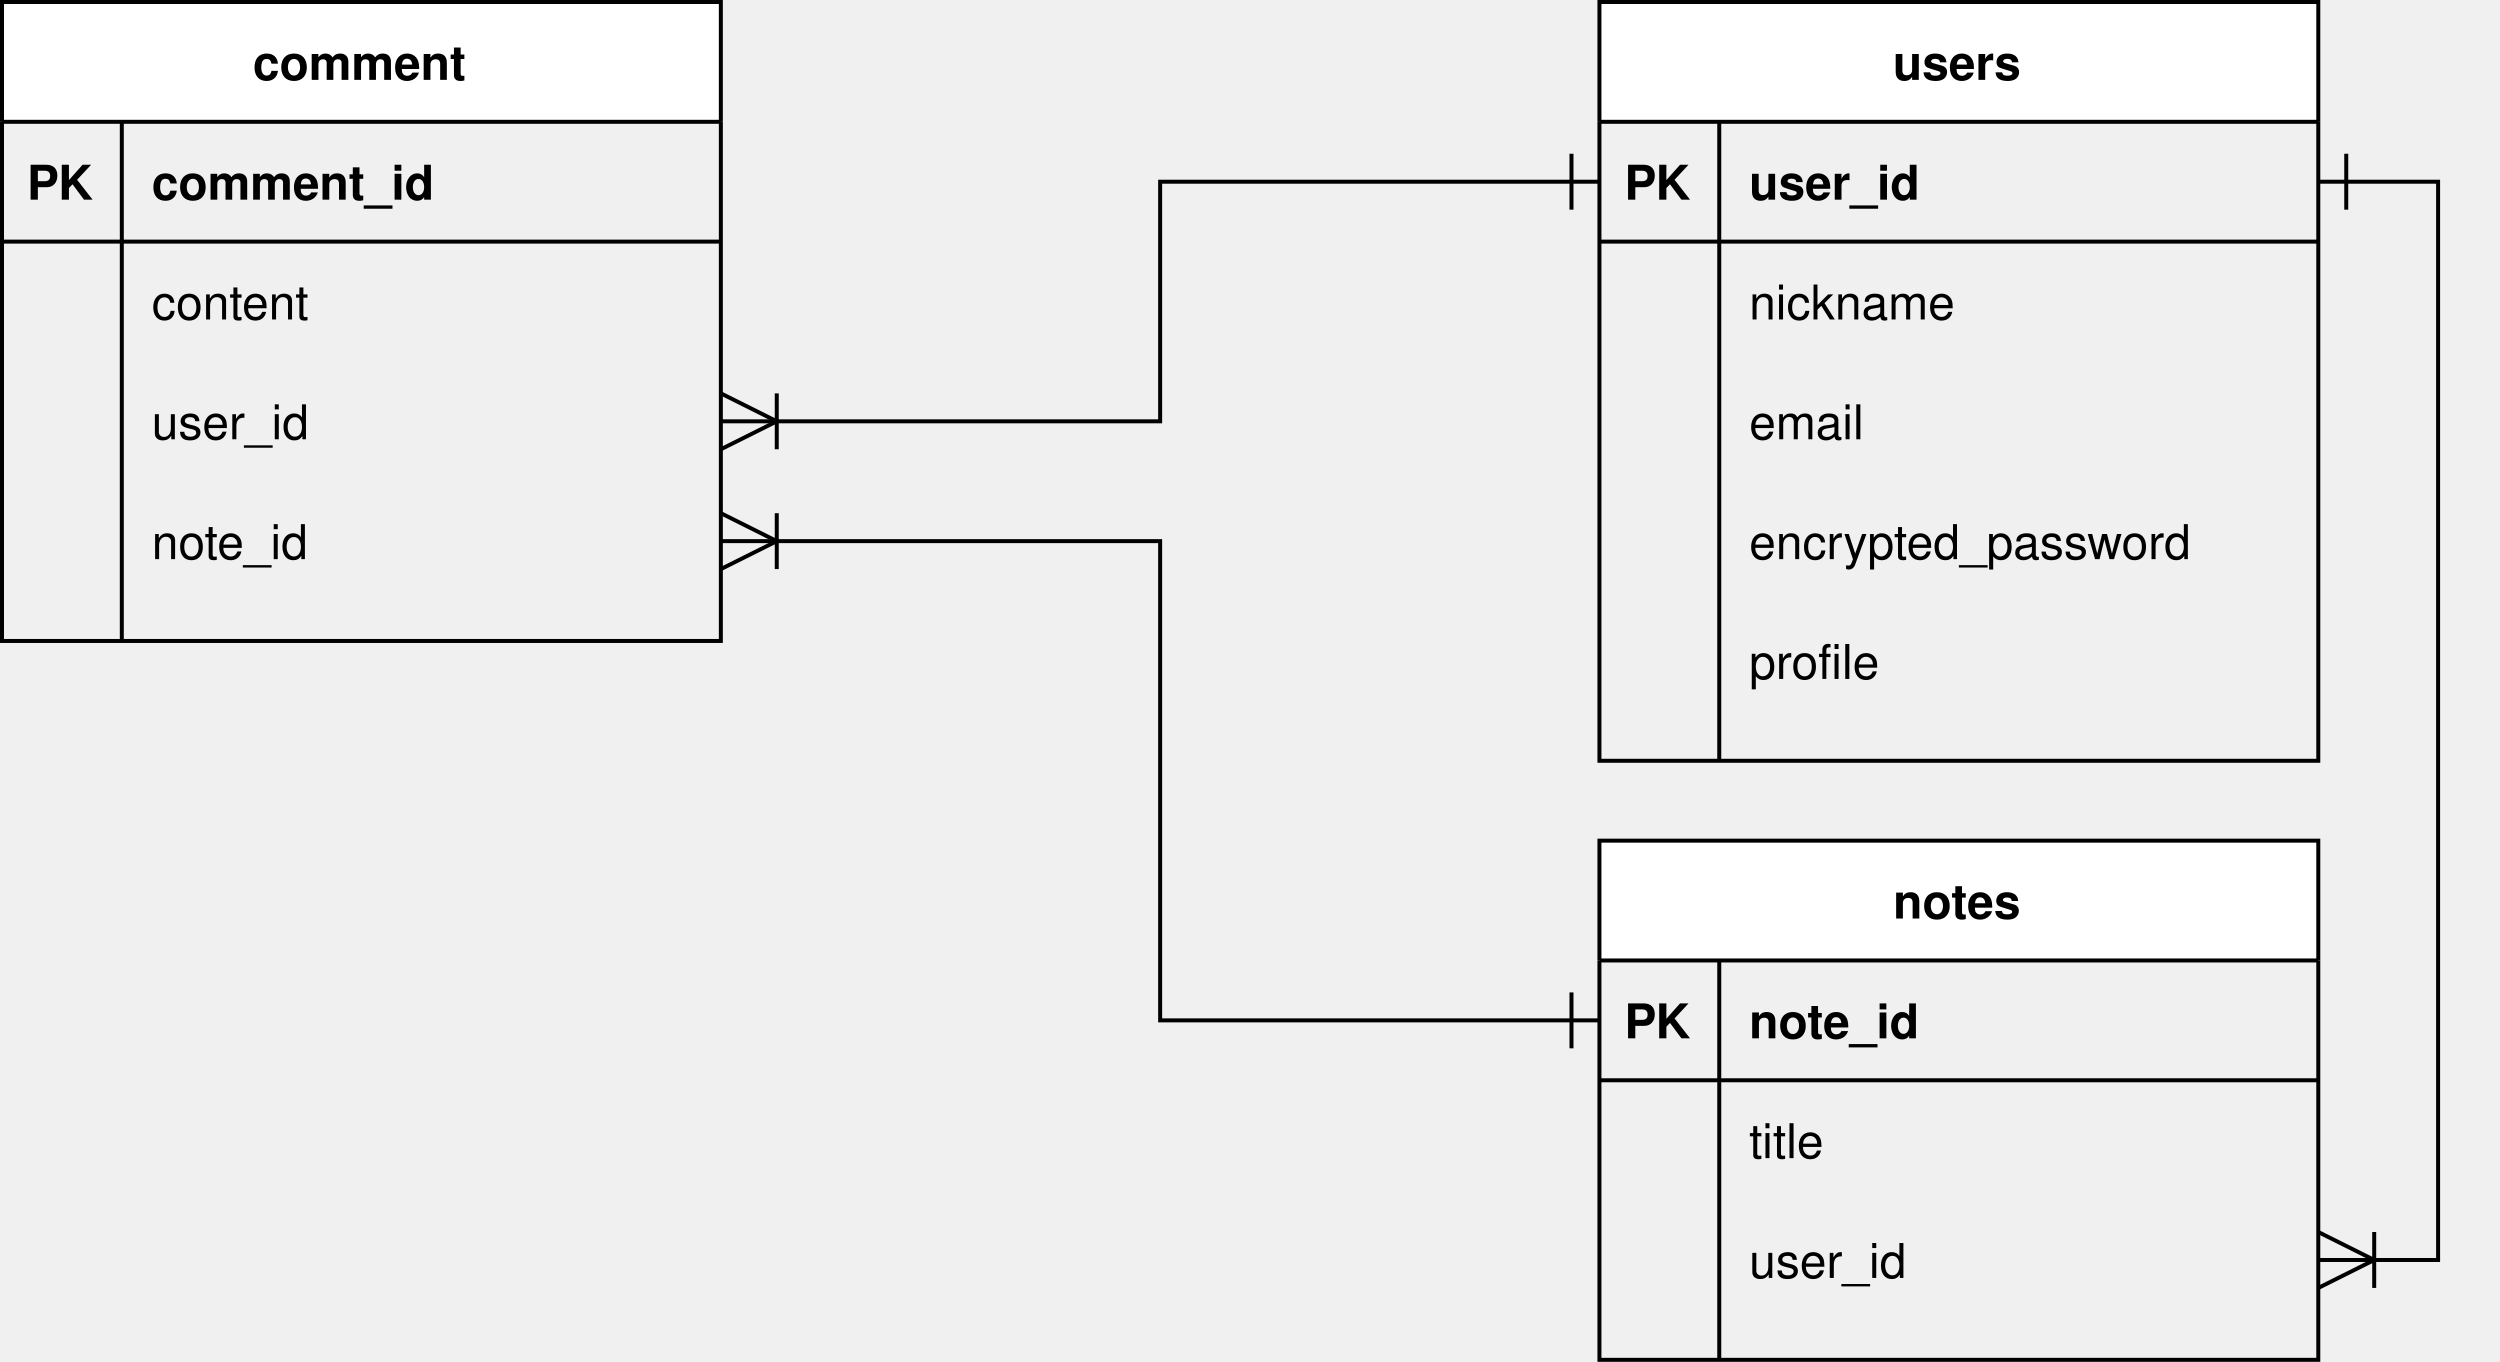
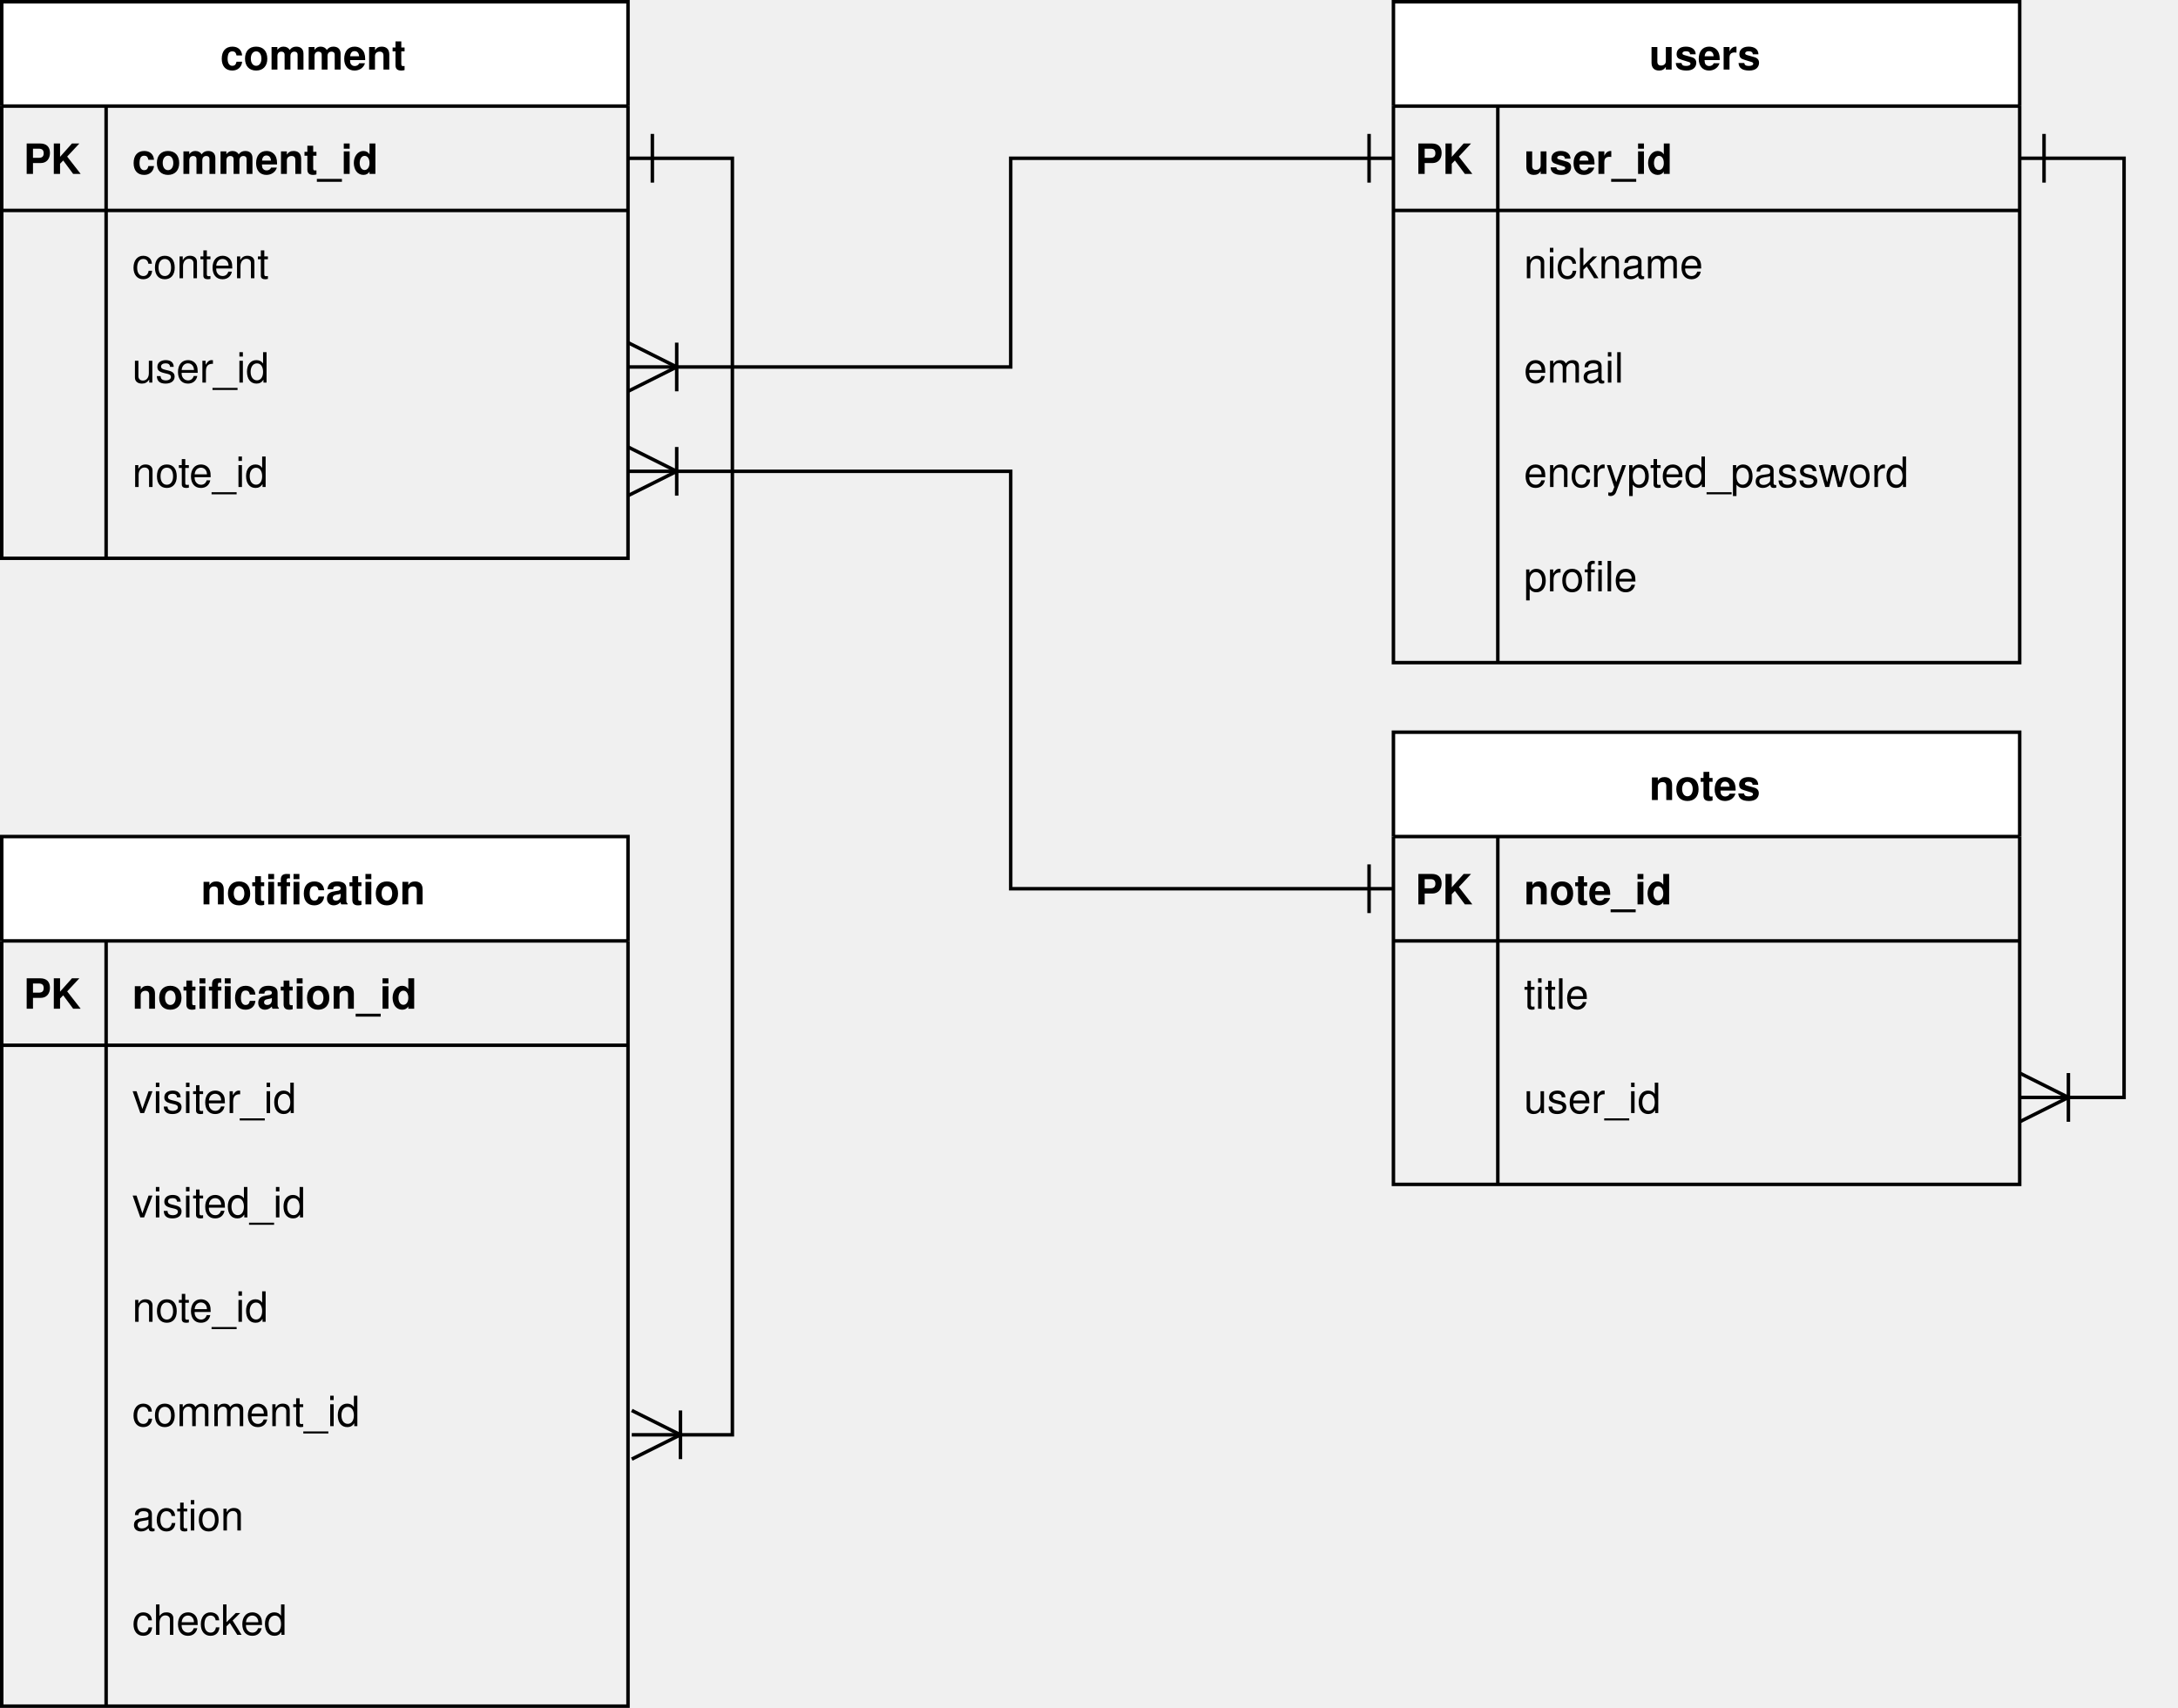
- <svg xmlns="http://www.w3.org/2000/svg" host="65bd71144e" version="1.1" width="626px" height="341px" viewBox="-0.5 -0.5 626 341" content="&lt;mxfile&gt;&lt;diagram id=&quot;GGB6xbrRpP1j2FknZE35&quot; name=&quot;ページ1&quot;&gt;7Vxdj9o4FP01ea1ITDLwuFDalZZKq5lK232qPIkJ3jp25JgB9tevndiEYKYNQyYfLCM0iq8/Ep9zc+LrG3DAPNl95jBdf2ERIo43inYO+Oh4XgAm8r8y7AuDHwSFIeY4KkxuaXjC/yJtHGnrBkcoqzQUjBGB06oxZJSiUFRskHO2rTZbMVI9awpjZBmeQkhs6184EuvCOvEeSvvvCMdrc2Y3mBY1zzD8EXO2ofp8jgdW+V9RnUAzlp5otoYR2x6ZwMIBc86YKI6S3RwRBa2Brej36ZXaw3VzREWdDl7R4QWSjZ76JkM80xcn9gYQeZ2pOhTwWZlmmYBcaN7ASBokEwJiirg0uHmZEJhmOG9eWNaYREu4ZxthBjKl2QrvUPRY0KbaSgaXcjBVVIOv5OBP+mJUNSQ4pvI4lLNUZ5xxlMlrWcJM6BY2DhqaF8QF2h2ZNC6fEUuQ4HvZRNeOx5oj7cOmuC0dwp1o2/rYGabaCLUTxoehSyLkgebiPC/A4uVVSuQkBYbkUd4HkMY5O1XwFYIRZ+lXyGMktCFlWGG3eJEAHWDGhMwZYYpDyqgaSbBUVxK0Mn2fmRAsMVTpmR8GzWftz+RH4jAfffAdX17uXJbdsiw/qjkXc0YzwaXnqDGQJHCLFIlnCPRqE6gJAzUJAw3wNbb4+vOPyxjLhQyWjF1MxuiEjNObhknkViQXmzWOIkTPogxqo3wEK3gnVP2z6vRdVncLrdGfou0sS2GIabwsegYn2PvvgP3udQ/334mLYBCKdMpUvxQpaFGRHq7kq/GbBkXYjFdfjoLaELcgRxMLUorDHxQmqO961DTYHejP9K4/V+vPtEX9MaHcwAVoWhvjFgTIdS1MUQIxuQ35qQ91B/Lj2pHyXX8u1R/Xa1OAro2h+yFAbn2U21AgO9BFNOT7VKDoewqzbMt476OzxoHvQI8e7Nj4f6lHFjtnJOp1PfLbDMiujaC706NfgFz4Yid69GCHuSlnEpkBh2RvRLuLRZEtQpQJdE8fOHb6wKurNW4jzAxju67VBMLBW3uZQXBtJRtoCsHt1aade2bXTmrUzSYRLkC/iyfGfRuvAV1qM49gQvYBLlsrIPdqI8+zN/IEFkNetL4R6y4Smddmxu4S5LSbSgjsR/gQJejgeL2QoMB+Eg/k5YrG0e5AhM7kkkOWJOrq77Gz99Y374ImmBnGCrXdV+8mtRnsIHIG9gp1oJFzv7LNwF6kao0awEPibcFzv3PQwBuENLWbg75YmtoMnsFt5KAPjtcPXbJz0GoJ9LO1U09EqXG0uxChe+K5ARFqM3wGw008V26L+nsUbYiQvYt0U+HzBWh3IULX7gjdRchp+XU8cG1c3RMVqo9yCyo0tkPfgSQ3G0e7i3fwRhbKKIqRCTvl3btmMaOQLErrLP9yMIo0TmWbJcsBVp74DxJir3f44EYwaVqLhOhatMPi29Hx32qoD74ufdwZ71aFvSlQObVvx4WjXqpYdstLZb/oN/V1allcPBZ+IE2fsIIkb5BvRlaafGVfIN2bqqOmsqOek+s51W3M3GCzr/cfMrbhIao+loTRaufwtTkF/U89hCMCBX5BlcGv4t9WsBvj/wJ6LT5/6TsnDlGP/4nNv3njoQMHGA/OAdyBO4BJ63QhALJY/jJDXnf06xdg8R8=&lt;/diagram&gt;&lt;/mxfile&gt;" style="background-color: rgb(255, 255, 255);">
+ <svg xmlns="http://www.w3.org/2000/svg" host="65bd71144e" version="1.1" width="626px" height="491px" viewBox="-0.5 -0.5 626 491" content="&lt;mxfile&gt;&lt;diagram id=&quot;GGB6xbrRpP1j2FknZE35&quot; name=&quot;ページ1&quot;&gt;7V3RbqM4FP0aXqsACSGPm0xnRtqONOqMtLNPIxcc4ilgZJw22a9fG0wgcdJAoRhHSJEaX4yBcy4HX99LatiraPeFgGTzDfswNKyJvzPsT4ZlmebEZX+4ZZ9bZo6TGwKCfNGpNPxA/0FhnAjrFvkwPepIMQ4pSo6NHo5j6NEjGyAEvx53W+Pw+KgJCKBk+OGBULb+g3y6ya2uNS/tXyEKNsWRTWeRb3kC3nNA8DYWx4txDPMtESiGEdeYboCPXysm+96wVwRjmn+LdisYclgLxPL9Pl/YejhlAmNaZwcr3+EFhFtx1dsUklScHN0XWLDzTPhXCp64aZlSQKigzJ4wAyOBAhRDwgxm1g5DkKQo655bNij0H8Aeb2kxUNFartEO+o85Y7wvI++BDcabfPA1G/yHOBm+GYQoiNl3j10lP+KSwJSdywNIqegh4yCgeYGEwl3FJHD5AnEEKdmzLmLrdCo4Eu5bNF9LXzBdYdtU/WAhjED4X3AYuiSCfRFcnOfFlni5SAm7SIpA+MhuARAHGTvH4HMEfYKTn4AEkApDghHH7v6FAXSAGYXhCoeYc5j5rL2kOBEbQ7gu9n3ClOKooEpc+WHQ7KpnS/ZhOKwmdzNjxk53xdpm2WYf3p3QFY5TSpjn8DEgI/AVchLPEGjVJlAQZtckzO6Ar6nE1/e/mzGWaRgoGWtMxuSEjNObBjPk1mEmNhvk+zA+i7JdG+UKrPYHoTo7q06/2Wa10Bb6k/ddpgnwUBw85Hs6J9jPPgD73WUPn30QF44WinTK1LAUyelRkeYt+er8poE+KsarL0dObYh7kCNXgjRG3nMMIjh0PeoabAX6sxj1p7X+LHrUnyKK01yAFrUx7kGATFPCFEYAhbchP/WhViA/phwpj/rTVH9Mq08BahtDD0OAzPoo96FAcqALY4/sEwr93wlI01dMBh+ddQ68Aj2ay7HxqEeN9WjWZ0DWNoIehh4dHG8QejSXw9yEYIbMjYRkDdBWMSmSRSjGFI7pA0NOH1h1tcbshBk9lut6TSCY9e8lBRkEU1YyTVMI5qAW7cwzq3ZMo242idAAfRVPjHEZrwNd6jOPUITsmk9bzUEt5FnyQh5F9FYmrQ2wVpHIbJsZGyXI6DeV4MiPcB0l6OB4g5AgR34Sa1Jc0TnaCkToTC7Zw1HEz36Mna33Vt45XTCjxwy139I7tzaDCiJnW56haho5DyvbbMuTVKFRGjwk3hc8DzsHbVtaSFO/OZ/G0tRn8GzfRg764HjD0CU5B82nQG/NnQYiSp2jrUKExsRzByLUZ/hs30bi2R5U4tmWV5FuKnxugLYKEWq7IjSKkNFzOZ7dNq4eiArVR7kHFZrKoa8myc3O0VZRgzeRUIZ+AIuwk929GxzgGIT3pXWZvRcMfYFT2ecBZwBzT/wDKd2LFT6wpZiZNjQKxVa4Q/RX5fu/fKi7mWh92hXezRv7ohGzS/tVbVT24s1yt6xV7uf/xd+kZs37x9wPmOkz4pBkHbLFyKMuP/E3EO+LTZWubEdxTaZlHC9jZgaZfbH+kOIt8eDxY4kWWm0cXpvj0L/pIQSGgKIXeDR4K/5lBbsx/hvQK/F51XdOHKIe/67Mf1HxoMABpto5gKm5AxRpnWEIwNnaIrRGHjsOji8+g/VK5UgP3zMk1U3lWG7NKeehXLIVP2Mupw6DuRsPIpfjyhNajXI513BeKAsUXDmXU1UqDQKG+gmdd7KgIIBwLYmVIerThy9jtNOnPhM6rr4JnSsg576oRpzkhM4LShHVfDn1nYCr0KExp9OBDvWZ03H1zelcuy1m6nRIzunkOuTftA5dAFyFDo1pnQ50qNe0jqtvWufafXEB5R6EaCFHwdqndd6JtopfmpJj5VGFmqtQn7+tsGgbSA9WhRbqkssLOdbVp/63c8BVCJEcF49C1FyI6qYcOqGsbSQ9XCGaqhMiOdgF3psJNu1F6ALYKkRofF22AxE6/BxmLyKk7/uy1+6LuToRkgNdbwO9Z3jDU6ELaKv43ZCJ7MKDL7W5m0wc46jcZm7bxtsFN1nrOySIQZSVgeRG/3wNzrViPEMu0/mzjRJxvfnJ1anKOymtuVqlU7xHV63SuTSxbluVw5rl/0vJtlX+H419/z8=&lt;/diagram&gt;&lt;/mxfile&gt;">
  <defs>
    <clipPath id="mx-clip-400-30-30-30-0">
      <rect x="400" y="30" width="30" height="30" />
    </clipPath>
    <clipPath id="mx-clip-436-30-144-30-0">
      <rect x="436" y="30" width="144" height="30" />
    </clipPath>
    <clipPath id="mx-clip-436-60-144-30-0">
      <rect x="436" y="60" width="144" height="30" />
    </clipPath>
    <clipPath id="mx-clip-436-90-144-30-0">
      <rect x="436" y="90" width="144" height="30" />
    </clipPath>
    <clipPath id="mx-clip-436-120-144-30-0">
      <rect x="436" y="120" width="144" height="30" />
    </clipPath>
    <clipPath id="mx-clip-436-150-144-30-0">
      <rect x="436" y="150" width="144" height="30" />
    </clipPath>
    <clipPath id="mx-clip-400-240-30-30-0">
      <rect x="400" y="240" width="30" height="30" />
    </clipPath>
    <clipPath id="mx-clip-436-240-144-30-0">
      <rect x="436" y="240" width="144" height="30" />
    </clipPath>
    <clipPath id="mx-clip-436-270-144-30-0">
      <rect x="436" y="270" width="144" height="30" />
    </clipPath>
    <clipPath id="mx-clip-436-300-144-30-0">
      <rect x="436" y="300" width="144" height="30" />
    </clipPath>
    <clipPath id="mx-clip-0-30-30-30-0">
      <rect x="0" y="30" width="30" height="30" />
    </clipPath>
    <clipPath id="mx-clip-36-30-144-30-0">
      <rect x="36" y="30" width="144" height="30" />
    </clipPath>
    <clipPath id="mx-clip-36-60-144-30-0">
      <rect x="36" y="60" width="144" height="30" />
    </clipPath>
    <clipPath id="mx-clip-36-90-144-30-0">
      <rect x="36" y="90" width="144" height="30" />
    </clipPath>
    <clipPath id="mx-clip-36-120-144-30-0">
      <rect x="36" y="120" width="144" height="30" />
+     </clipPath>
+     <clipPath id="mx-clip-0-270-30-30-0">
+       <rect x="0" y="270" width="30" height="30" />
+     </clipPath>
+     <clipPath id="mx-clip-36-270-144-30-0">
+       <rect x="36" y="270" width="144" height="30" />
+     </clipPath>
+     <clipPath id="mx-clip-36-300-144-30-0">
+       <rect x="36" y="300" width="144" height="30" />
+     </clipPath>
+     <clipPath id="mx-clip-36-330-144-30-0">
+       <rect x="36" y="330" width="144" height="30" />
+     </clipPath>
+     <clipPath id="mx-clip-36-360-144-30-0">
+       <rect x="36" y="360" width="144" height="30" />
+     </clipPath>
+     <clipPath id="mx-clip-36-390-144-30-0">
+       <rect x="36" y="390" width="144" height="30" />
+     </clipPath>
+     <clipPath id="mx-clip-36-420-144-30-0">
+       <rect x="36" y="420" width="144" height="30" />
+     </clipPath>
+     <clipPath id="mx-clip-36-450-144-30-0">
+       <rect x="36" y="450" width="144" height="30" />
    </clipPath>
  </defs>
  <g>
    <path d="M 400 30 L 400 0 L 580 0 L 580 30" fill="#ffffff" stroke="#000000" stroke-miterlimit="10" pointer-events="all" />
    <path d="M 400 30 L 400 190 L 580 190 L 580 30" fill="none" stroke="#000000" stroke-miterlimit="10" pointer-events="none" />
    <path d="M 400 30 L 580 30" fill="none" stroke="#000000" stroke-miterlimit="10" pointer-events="none" />
    <path d="M 430 30 L 430 190" fill="none" stroke="#000000" stroke-miterlimit="10" pointer-events="none" />
    <g fill="#000000" font-family="Helvetica" font-weight="bold" pointer-events="none" text-anchor="middle" font-size="12px">
      <text x="489.5" y="19.5">
                users
            </text>
    </g>
    <path d="M 400 30 M 580 30 M 580 60 L 400 60" fill="none" stroke="#000000" stroke-miterlimit="10" pointer-events="none" />
    <path d="M 400 30 M 430 30 M 430 60 M 400 60" fill="none" stroke="#000000" stroke-miterlimit="10" pointer-events="none" />
    <g fill="#000000" font-family="Helvetica" font-weight="bold" pointer-events="none" clip-path="url(#mx-clip-400-30-30-30-0)" text-anchor="middle" font-size="12px">
      <text x="414.5" y="49.5">
                PK
            </text>
    </g>
    <path d="M 430 30 M 580 30 M 580 60 M 430 60" fill="none" stroke="#000000" stroke-miterlimit="10" pointer-events="none" />
    <g fill="#000000" font-family="Helvetica" font-weight="bold" text-decoration="underline" pointer-events="none" clip-path="url(#mx-clip-436-30-144-30-0)" font-size="12px">
      <text x="437.5" y="49.5">
                user_id
            </text>
    </g>
    <path d="M 400 60 M 580 60 M 580 90 M 400 90" fill="none" stroke="#000000" stroke-miterlimit="10" pointer-events="none" />
    <path d="M 400 60 M 430 60 M 430 90 M 400 90" fill="none" stroke="#000000" stroke-miterlimit="10" pointer-events="none" />
    <path d="M 430 60 M 580 60 M 580 90 M 430 90" fill="none" stroke="#000000" stroke-miterlimit="10" pointer-events="none" />
    <g fill="#000000" font-family="Helvetica" pointer-events="none" clip-path="url(#mx-clip-436-60-144-30-0)" font-size="12px">
      <text x="437.5" y="79.5">
                nickname
            </text>
    </g>
    <path d="M 400 90 M 580 90 M 580 120 M 400 120" fill="none" stroke="#000000" stroke-miterlimit="10" pointer-events="none" />
    <path d="M 400 90 M 430 90 M 430 120 M 400 120" fill="none" stroke="#000000" stroke-miterlimit="10" pointer-events="none" />
    <path d="M 430 90 M 580 90 M 580 120 M 430 120" fill="none" stroke="#000000" stroke-miterlimit="10" pointer-events="none" />
    <g fill="#000000" font-family="Helvetica" pointer-events="none" clip-path="url(#mx-clip-436-90-144-30-0)" font-size="12px">
      <text x="437.5" y="109.5">
                email
            </text>
    </g>
    <path d="M 400 120 M 580 120 M 580 150 M 400 150" fill="none" stroke="#000000" stroke-miterlimit="10" pointer-events="none" />
    <path d="M 400 120 M 430 120 M 430 150 M 400 150" fill="none" stroke="#000000" stroke-miterlimit="10" pointer-events="none" />
    <path d="M 430 120 M 580 120 M 580 150 M 430 150" fill="none" stroke="#000000" stroke-miterlimit="10" pointer-events="none" />
    <g fill="#000000" font-family="Helvetica" pointer-events="none" clip-path="url(#mx-clip-436-120-144-30-0)" font-size="12px">
      <text x="437.5" y="139.5">
                encrypted_password
            </text>
    </g>
    <path d="M 400 150 M 580 150 M 580 180 M 400 180" fill="none" stroke="#000000" stroke-miterlimit="10" pointer-events="none" />
    <path d="M 400 150 M 430 150 M 430 180 M 400 180" fill="none" stroke="#000000" stroke-miterlimit="10" pointer-events="none" />
    <path d="M 430 150 M 580 150 M 580 180 M 430 180" fill="none" stroke="#000000" stroke-miterlimit="10" pointer-events="none" />
    <g fill="#000000" font-family="Helvetica" pointer-events="none" clip-path="url(#mx-clip-436-150-144-30-0)" font-size="12px">
      <text x="437.5" y="169.5">
                profile
            </text>
    </g>
    <path d="M 400 240 L 400 210 L 580 210 L 580 240" fill="#ffffff" stroke="#000000" stroke-miterlimit="10" pointer-events="none" />
    <path d="M 400 240 L 400 340 L 580 340 L 580 240" fill="none" stroke="#000000" stroke-miterlimit="10" pointer-events="none" />
    <path d="M 400 240 L 580 240" fill="none" stroke="#000000" stroke-miterlimit="10" pointer-events="none" />
    <path d="M 430 240 L 430 340" fill="none" stroke="#000000" stroke-miterlimit="10" pointer-events="none" />
    <g fill="#000000" font-family="Helvetica" font-weight="bold" pointer-events="none" text-anchor="middle" font-size="12px">
      <text x="489.5" y="229.5">
                notes
            </text>
    </g>
    <path d="M 400 240 M 580 240 M 580 270 L 400 270" fill="none" stroke="#000000" stroke-miterlimit="10" pointer-events="none" />
    <path d="M 400 240 M 430 240 M 430 270 M 400 270" fill="none" stroke="#000000" stroke-miterlimit="10" pointer-events="none" />
    <g fill="#000000" font-family="Helvetica" font-weight="bold" pointer-events="none" clip-path="url(#mx-clip-400-240-30-30-0)" text-anchor="middle" font-size="12px">
      <text x="414.5" y="259.5">
                PK
            </text>
    </g>
    <path d="M 430 240 M 580 240 M 580 270 M 430 270" fill="none" stroke="#000000" stroke-miterlimit="10" pointer-events="none" />
    <g fill="#000000" font-family="Helvetica" font-weight="bold" text-decoration="underline" pointer-events="none" clip-path="url(#mx-clip-436-240-144-30-0)" font-size="12px">
      <text x="437.5" y="259.5">
                note_id
            </text>
    </g>
    <path d="M 400 270 M 580 270 M 580 300 M 400 300" fill="none" stroke="#000000" stroke-miterlimit="10" pointer-events="none" />
    <path d="M 400 270 M 430 270 M 430 300 M 400 300" fill="none" stroke="#000000" stroke-miterlimit="10" pointer-events="none" />
    <path d="M 430 270 M 580 270 M 580 300 M 430 300" fill="none" stroke="#000000" stroke-miterlimit="10" pointer-events="none" />
    <g fill="#000000" font-family="Helvetica" pointer-events="none" clip-path="url(#mx-clip-436-270-144-30-0)" font-size="12px">
      <text x="437.5" y="289.5">
                title
            </text>
    </g>
    <path d="M 400 300 M 580 300 M 580 330 M 400 330" fill="none" stroke="#000000" stroke-miterlimit="10" pointer-events="none" />
    <path d="M 400 300 M 430 300 M 430 330 M 400 330" fill="none" stroke="#000000" stroke-miterlimit="10" pointer-events="none" />
    <path d="M 430 300 M 580 300 M 580 330 M 430 330" fill="none" stroke="#000000" stroke-miterlimit="10" pointer-events="none" />
    <g fill="#000000" font-family="Helvetica" pointer-events="none" clip-path="url(#mx-clip-436-300-144-30-0)" font-size="12px">
      <text x="437.5" y="319.5">
                user_id
            </text>
    </g>
    <path d="M 0 30 L 0 0 L 180 0 L 180 30" fill="#ffffff" stroke="#000000" stroke-miterlimit="10" pointer-events="none" />
    <path d="M 0 30 L 0 160 L 180 160 L 180 30" fill="none" stroke="#000000" stroke-miterlimit="10" pointer-events="none" />
    <path d="M 0 30 L 180 30" fill="none" stroke="#000000" stroke-miterlimit="10" pointer-events="none" />
    <path d="M 30 30 L 30 160" fill="none" stroke="#000000" stroke-miterlimit="10" pointer-events="none" />
    <g fill="#000000" font-family="Helvetica" font-weight="bold" pointer-events="none" text-anchor="middle" font-size="12px">
      <text x="89.5" y="19.5">
                comment
            </text>
    </g>
    <path d="M 0 30 M 180 30 M 180 60 L 0 60" fill="none" stroke="#000000" stroke-miterlimit="10" pointer-events="none" />
    <path d="M 0 30 M 30 30 M 30 60 M 0 60" fill="none" stroke="#000000" stroke-miterlimit="10" pointer-events="none" />
    <g fill="#000000" font-family="Helvetica" font-weight="bold" pointer-events="none" clip-path="url(#mx-clip-0-30-30-30-0)" text-anchor="middle" font-size="12px">
      <text x="14.5" y="49.5">
                PK
            </text>
    </g>
    <path d="M 30 30 M 180 30 M 180 60 M 30 60" fill="none" stroke="#000000" stroke-miterlimit="10" pointer-events="none" />
    <g fill="#000000" font-family="Helvetica" font-weight="bold" text-decoration="underline" pointer-events="none" clip-path="url(#mx-clip-36-30-144-30-0)" font-size="12px">
      <text x="37.5" y="49.5">
                comment_id
            </text>
    </g>
    <path d="M 0 60 M 180 60 M 180 90 M 0 90" fill="none" stroke="#000000" stroke-miterlimit="10" pointer-events="none" />
    <path d="M 0 60 M 30 60 M 30 90 M 0 90" fill="none" stroke="#000000" stroke-miterlimit="10" pointer-events="none" />
    <path d="M 30 60 M 180 60 M 180 90 M 30 90" fill="none" stroke="#000000" stroke-miterlimit="10" pointer-events="none" />
    <g fill="#000000" font-family="Helvetica" pointer-events="none" clip-path="url(#mx-clip-36-60-144-30-0)" font-size="12px">
      <text x="37.5" y="79.5">
                content
            </text>
    </g>
    <path d="M 0 90 M 180 90 M 180 120 M 0 120" fill="none" stroke="#000000" stroke-miterlimit="10" pointer-events="none" />
    <path d="M 0 90 M 30 90 M 30 120 M 0 120" fill="none" stroke="#000000" stroke-miterlimit="10" pointer-events="none" />
    <path d="M 30 90 M 180 90 M 180 120 M 30 120" fill="none" stroke="#000000" stroke-miterlimit="10" pointer-events="none" />
    <g fill="#000000" font-family="Helvetica" pointer-events="none" clip-path="url(#mx-clip-36-90-144-30-0)" font-size="12px">
      <text x="37.5" y="109.5">
                user_id
            </text>
    </g>
    <path d="M 0 120 M 180 120 M 180 150 M 0 150" fill="none" stroke="#000000" stroke-miterlimit="10" pointer-events="none" />
    <path d="M 0 120 M 30 120 M 30 150 M 0 150" fill="none" stroke="#000000" stroke-miterlimit="10" pointer-events="none" />
    <path d="M 30 120 M 180 120 M 180 150 M 30 150" fill="none" stroke="#000000" stroke-miterlimit="10" pointer-events="none" />
    <g fill="#000000" font-family="Helvetica" pointer-events="none" clip-path="url(#mx-clip-36-120-144-30-0)" font-size="12px">
      <text x="37.5" y="139.5">
                note_id
            </text>
    </g>
    <path d="M 180 105 L 290 105 L 290 45 L 400 45" fill="none" stroke="#000000" stroke-miterlimit="10" pointer-events="none" />
    <path d="M 194 98 L 194 112 M 180 112 L 194 105 L 180 98" fill="none" stroke="#000000" stroke-miterlimit="10" pointer-events="none" />
    <path d="M 393 52 L 393 38" fill="none" stroke="#000000" stroke-miterlimit="10" pointer-events="none" />
    <path d="M 180 135 L 290 135 L 290 255 L 400 255" fill="none" stroke="#000000" stroke-miterlimit="10" pointer-events="none" />
    <path d="M 194 128 L 194 142 M 180 142 L 194 135 L 180 128" fill="none" stroke="#000000" stroke-miterlimit="10" pointer-events="none" />
    <path d="M 393 262 L 393 248" fill="none" stroke="#000000" stroke-miterlimit="10" pointer-events="none" />
    <path d="M 580 315 L 610 315 L 610 45 L 580 45" fill="none" stroke="#000000" stroke-miterlimit="10" pointer-events="none" />
    <path d="M 594 308 L 594 322 M 580 322 L 594 315 L 580 308" fill="none" stroke="#000000" stroke-miterlimit="10" pointer-events="none" />
    <path d="M 587 38 L 587 52" fill="none" stroke="#000000" stroke-miterlimit="10" pointer-events="none" />
+     <path d="M 0 270 L 0 240 L 180 240 L 180 270" fill="#ffffff" stroke="#000000" stroke-miterlimit="10" pointer-events="none" />
+     <path d="M 0 270 L 0 490 L 180 490 L 180 270" fill="none" stroke="#000000" stroke-miterlimit="10" pointer-events="none" />
+     <path d="M 0 270 L 180 270" fill="none" stroke="#000000" stroke-miterlimit="10" pointer-events="none" />
+     <path d="M 30 270 L 30 490" fill="none" stroke="#000000" stroke-miterlimit="10" pointer-events="none" />
+     <g fill="#000000" font-family="Helvetica" font-weight="bold" pointer-events="none" text-anchor="middle" font-size="12px">
+       <text x="89.5" y="259.5">
+                 notification
+             </text>
+     </g>
+     <path d="M 0 270 M 180 270 M 180 300 L 0 300" fill="none" stroke="#000000" stroke-miterlimit="10" pointer-events="none" />
+     <path d="M 0 270 M 30 270 M 30 300 M 0 300" fill="none" stroke="#000000" stroke-miterlimit="10" pointer-events="none" />
+     <g fill="#000000" font-family="Helvetica" font-weight="bold" pointer-events="none" clip-path="url(#mx-clip-0-270-30-30-0)" text-anchor="middle" font-size="12px">
+       <text x="14.5" y="289.5">
+                 PK
+             </text>
+     </g>
+     <path d="M 30 270 M 180 270 M 180 300 M 30 300" fill="none" stroke="#000000" stroke-miterlimit="10" pointer-events="none" />
+     <g fill="#000000" font-family="Helvetica" font-weight="bold" text-decoration="underline" pointer-events="none" clip-path="url(#mx-clip-36-270-144-30-0)" font-size="12px">
+       <text x="37.5" y="289.5">
+                 notification_id
+             </text>
+     </g>
+     <path d="M 0 300 M 180 300 M 180 330 M 0 330" fill="none" stroke="#000000" stroke-miterlimit="10" pointer-events="none" />
+     <path d="M 0 300 M 30 300 M 30 330 M 0 330" fill="none" stroke="#000000" stroke-miterlimit="10" pointer-events="none" />
+     <path d="M 30 300 M 180 300 M 180 330 M 30 330" fill="none" stroke="#000000" stroke-miterlimit="10" pointer-events="none" />
+     <g fill="#000000" font-family="Helvetica" pointer-events="none" clip-path="url(#mx-clip-36-300-144-30-0)" font-size="12px">
+       <text x="37.5" y="319.5">
+                 visiter_id
+             </text>
+     </g>
+     <path d="M 0 330 M 180 330 M 180 360 M 0 360" fill="none" stroke="#000000" stroke-miterlimit="10" pointer-events="none" />
+     <path d="M 0 330 M 30 330 M 30 360 M 0 360" fill="none" stroke="#000000" stroke-miterlimit="10" pointer-events="none" />
+     <path d="M 30 330 M 180 330 M 180 360 M 30 360" fill="none" stroke="#000000" stroke-miterlimit="10" pointer-events="none" />
+     <g fill="#000000" font-family="Helvetica" pointer-events="none" clip-path="url(#mx-clip-36-330-144-30-0)" font-size="12px">
+       <text x="37.5" y="349.5">
+                 visited_id
+             </text>
+     </g>
+     <path d="M 0 360 M 180 360 M 180 390 M 0 390" fill="none" stroke="#000000" stroke-miterlimit="10" pointer-events="none" />
+     <path d="M 0 360 M 30 360 M 30 390 M 0 390" fill="none" stroke="#000000" stroke-miterlimit="10" pointer-events="none" />
+     <path d="M 30 360 M 180 360 M 180 390 M 30 390" fill="none" stroke="#000000" stroke-miterlimit="10" pointer-events="none" />
+     <g fill="#000000" font-family="Helvetica" pointer-events="none" clip-path="url(#mx-clip-36-360-144-30-0)" font-size="12px">
+       <text x="37.5" y="379.5">
+                 note_id
+             </text>
+     </g>
+     <path d="M 0 390 M 180 390 M 180 420 M 0 420" fill="none" stroke="#000000" stroke-miterlimit="10" pointer-events="none" />
+     <path d="M 0 390 M 30 390 M 30 420 M 0 420" fill="none" stroke="#000000" stroke-miterlimit="10" pointer-events="none" />
+     <path d="M 30 390 M 180 390 M 180 420 M 30 420" fill="none" stroke="#000000" stroke-miterlimit="10" pointer-events="none" />
+     <g fill="#000000" font-family="Helvetica" pointer-events="none" clip-path="url(#mx-clip-36-390-144-30-0)" font-size="12px">
+       <text x="37.5" y="409.5">
+                 comment_id
+             </text>
+     </g>
+     <path d="M 0 420 M 180 420 M 180 450 M 0 450" fill="none" stroke="#000000" stroke-miterlimit="10" pointer-events="none" />
+     <path d="M 0 420 M 30 420 M 30 450 M 0 450" fill="none" stroke="#000000" stroke-miterlimit="10" pointer-events="none" />
+     <path d="M 30 420 M 180 420 M 180 450 M 30 450" fill="none" stroke="#000000" stroke-miterlimit="10" pointer-events="none" />
+     <g fill="#000000" font-family="Helvetica" pointer-events="none" clip-path="url(#mx-clip-36-420-144-30-0)" font-size="12px">
+       <text x="37.5" y="439.5">
+                 action
+             </text>
+     </g>
+     <path d="M 0 450 M 180 450 M 180 480 M 0 480" fill="none" stroke="#000000" stroke-miterlimit="10" pointer-events="none" />
+     <path d="M 0 450 M 30 450 M 30 480 M 0 480" fill="none" stroke="#000000" stroke-miterlimit="10" pointer-events="none" />
+     <path d="M 30 450 M 180 450 M 180 480 M 30 480" fill="none" stroke="#000000" stroke-miterlimit="10" pointer-events="none" />
+     <g fill="#000000" font-family="Helvetica" pointer-events="none" clip-path="url(#mx-clip-36-450-144-30-0)" font-size="12px">
+       <text x="37.5" y="469.5">
+                 checked
+             </text>
+     </g>
+     <path d="M 180 45 L 210 45 L 210 412 L 181.08 411.99" fill="none" stroke="#000000" stroke-miterlimit="10" pointer-events="none" />
+     <path d="M 187 38 L 187 52" fill="none" stroke="#000000" stroke-miterlimit="10" pointer-events="none" />
+     <path d="M 195.08 404.99 L 195.08 418.99 M 181.08 418.99 L 195.08 411.99 L 181.08 404.99" fill="none" stroke="#000000" stroke-miterlimit="10" pointer-events="none" />
  </g>
</svg>
